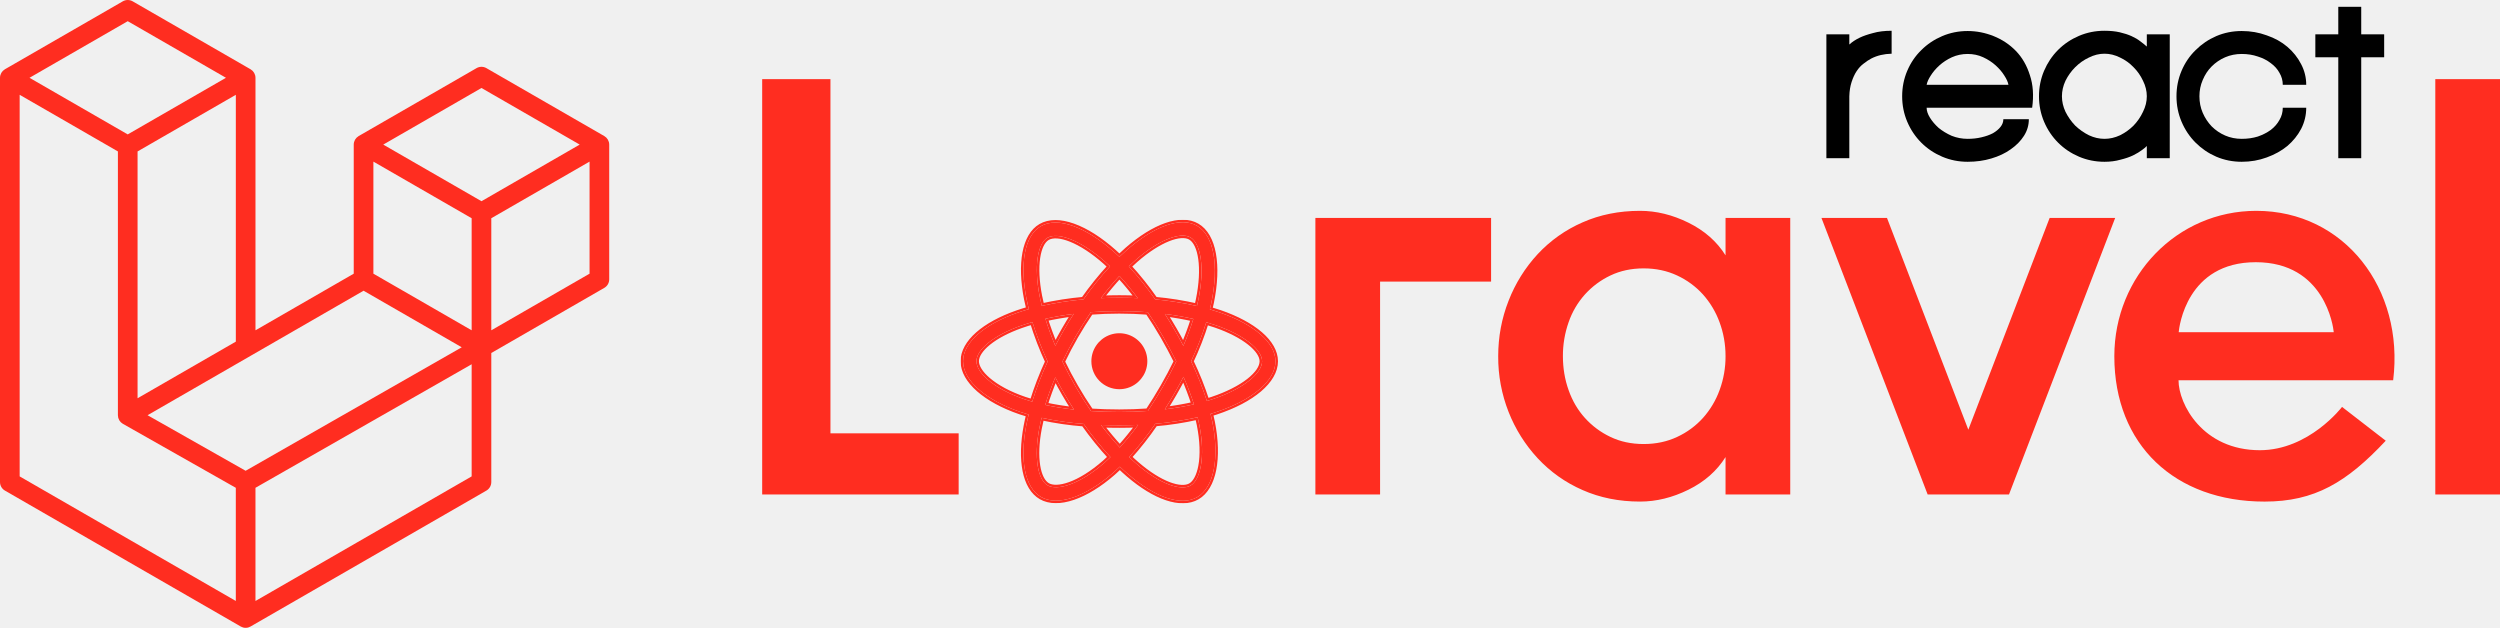
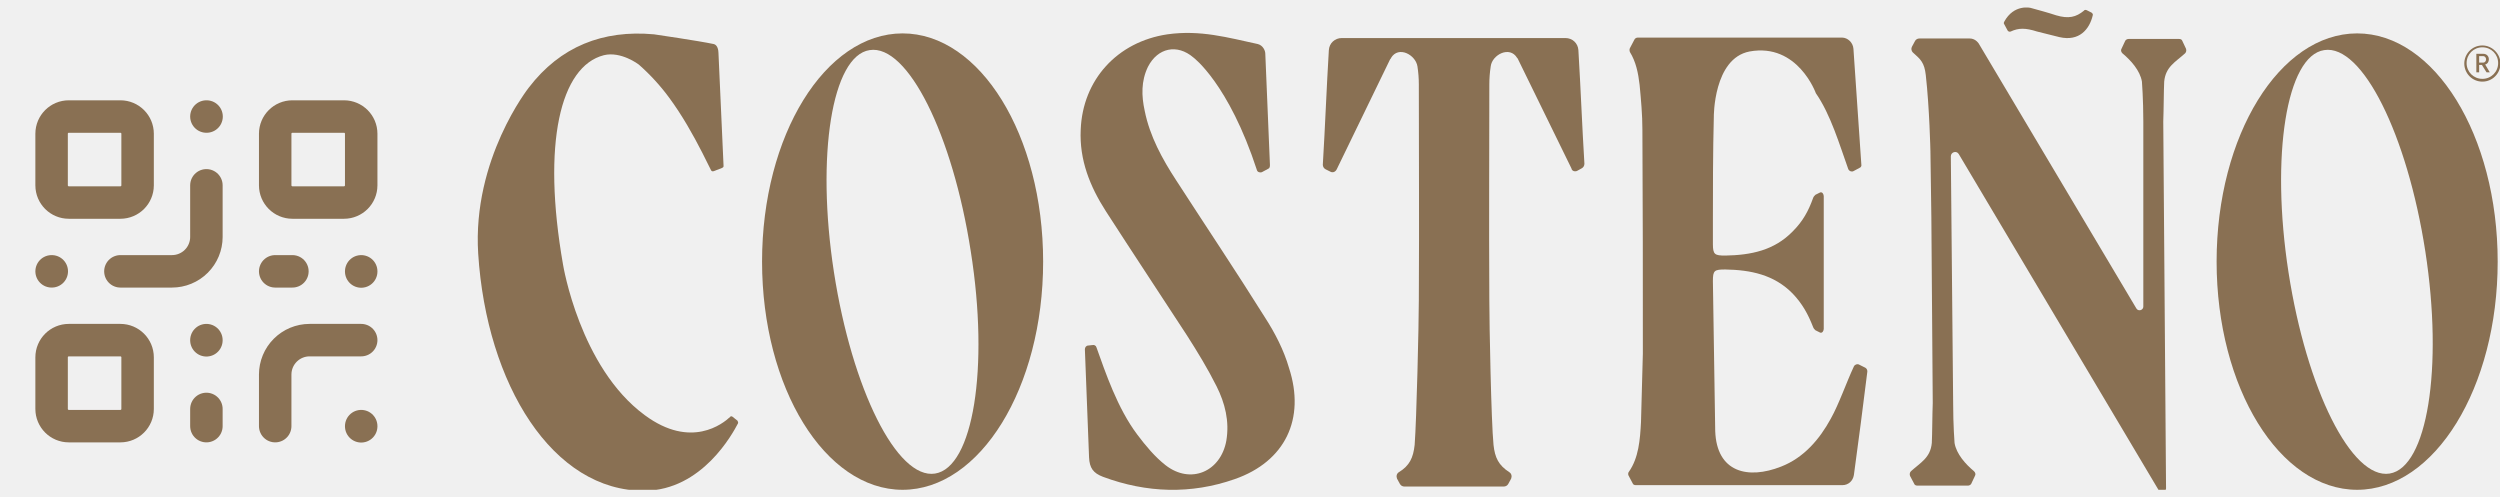
- <svg xmlns="http://www.w3.org/2000/svg" width="1991" height="500" viewBox="0 0 1991 500" fill="none">
-   <mask id="path-1-outside-1_1_7" maskUnits="userSpaceOnUse" x="765" y="175" width="253" height="226" fill="black">
-     <rect fill="white" x="765" y="175" width="253" height="226" />
-     <path d="M971.537 248.894C968.887 247.988 966.217 247.145 963.529 246.365C963.975 244.551 964.386 242.726 964.763 240.892C970.827 211.403 966.862 187.646 953.33 179.825C940.374 172.321 919.125 180.141 897.69 198.84C895.582 200.685 893.518 202.585 891.496 204.541C890.149 203.242 888.767 201.97 887.35 200.727C864.884 180.732 842.365 172.31 828.849 180.157C815.893 187.677 812.042 210.009 817.499 237.958C818.045 240.722 818.658 243.474 819.339 246.214C816.152 247.121 813.073 248.09 810.13 249.117C783.823 258.316 767 272.739 767 287.696C767 303.15 785.056 318.646 812.488 328.042C814.713 328.799 816.959 329.502 819.225 330.152C818.489 333.085 817.838 336.051 817.271 339.05C812.089 366.518 816.131 388.321 829.062 395.795C842.417 403.511 864.822 395.582 886.661 376.458C888.389 374.945 890.116 373.347 891.844 371.664C894.027 373.775 896.273 375.824 898.581 377.811C919.726 396.043 940.607 403.408 953.517 395.914C966.862 388.171 971.2 364.746 965.566 336.246C965.134 334.07 964.637 331.848 964.074 329.582C965.649 329.115 967.192 328.633 968.702 328.136C997.206 318.667 1015.78 303.358 1015.78 287.711C1015.76 272.682 998.403 258.165 971.537 248.894ZM904.681 206.873C923.043 190.854 940.208 184.531 948.033 189.05C956.362 193.865 959.601 213.279 954.367 238.741C954.021 240.399 953.648 242.053 953.247 243.701C942.289 241.208 931.177 239.449 919.985 238.435C913.577 229.204 906.553 220.417 898.959 212.133C900.818 210.33 902.722 208.576 904.671 206.873H904.681ZM840.453 300.476C842.702 304.829 845.053 309.129 847.507 313.376C850.005 317.708 852.608 321.977 855.317 326.182C847.616 325.345 839.963 324.111 832.389 322.487C834.586 315.376 837.292 307.991 840.453 300.476ZM840.453 275.429C837.343 268.074 834.711 260.84 832.55 253.853C839.65 252.262 847.216 250.962 855.104 249.977C852.461 254.102 849.918 258.288 847.475 262.534C845.033 266.781 842.687 271.079 840.437 275.429H840.453ZM846.102 287.955C849.377 281.124 852.905 274.425 856.685 267.857C860.461 261.292 864.481 254.878 868.745 248.614C876.146 248.054 883.733 247.759 891.398 247.759C899.063 247.759 906.697 248.054 914.093 248.619C918.311 254.869 922.307 261.261 926.08 267.795C929.853 274.328 933.427 280.996 936.803 287.799C933.472 294.654 929.906 301.381 926.106 307.981C922.336 314.545 918.363 320.978 914.186 327.281C906.801 327.799 899.156 328.084 891.382 328.084C883.609 328.084 876.109 327.84 868.859 327.369C864.564 321.084 860.511 314.642 856.7 308.043C852.89 301.444 849.352 294.748 846.087 287.955H846.102ZM935.305 313.303C937.81 308.957 940.215 304.553 942.519 300.093C945.678 307.255 948.467 314.576 950.874 322.025C943.21 323.751 935.462 325.074 927.661 325.99C930.293 321.813 932.842 317.584 935.305 313.303ZM942.416 275.434C940.121 271.063 937.736 266.744 935.258 262.477C932.84 258.269 930.319 254.113 927.697 250.008C935.632 251.013 943.245 252.35 950.381 253.983C948.087 261.262 945.428 268.421 942.416 275.434ZM891.502 219.747C896.677 225.401 901.563 231.314 906.143 237.461C896.347 236.994 886.545 236.994 876.736 237.461C881.572 231.066 886.521 225.131 891.502 219.747ZM834.198 189.366C842.521 184.536 860.924 191.439 880.323 208.682C881.561 209.786 882.81 210.941 884.054 212.139C876.422 220.421 869.348 229.201 862.878 238.42C851.711 239.426 840.621 241.157 829.678 243.602C829.046 241.059 828.476 238.499 827.968 235.922C823.278 211.962 826.382 193.901 834.198 189.366ZM822.065 319.89C819.992 319.299 817.945 318.658 815.924 317.967C803.796 313.821 793.779 308.411 786.901 302.518C780.744 297.237 777.624 291.966 777.624 287.696C777.624 278.621 791.13 267.043 813.654 259.191C816.483 258.207 819.337 257.307 822.215 256.491C825.561 267.242 829.612 277.759 834.343 287.976C829.555 298.333 825.454 308.994 822.065 319.89ZM879.659 368.436C870.004 376.894 860.333 382.89 851.808 385.911C844.148 388.622 838.048 388.7 834.363 386.569C826.517 382.035 823.252 364.523 827.704 341.035C828.232 338.271 828.837 335.507 829.518 332.743C840.57 335.124 851.771 336.75 863.044 337.609C869.577 346.876 876.71 355.706 884.396 364.041C882.852 365.559 881.271 367.021 879.659 368.436ZM891.797 356.402C886.76 350.955 881.732 344.927 876.83 338.449C881.594 338.636 886.445 338.729 891.382 338.729C896.451 338.729 901.468 338.62 906.412 338.397C901.849 344.643 896.971 350.652 891.797 356.402ZM956.331 371.219C954.849 379.221 951.869 384.559 948.184 386.694C940.342 391.244 923.577 385.331 905.5 369.736C903.427 367.954 901.354 366.041 899.244 364.036C906.781 355.668 913.747 346.803 920.094 337.501C931.429 336.54 942.685 334.8 953.781 332.292C954.289 334.344 954.738 336.355 955.128 338.325C957.621 350.918 957.979 362.31 956.331 371.219ZM965.349 318.024C963.991 318.475 962.591 318.911 961.171 319.336C957.692 308.535 953.483 297.983 948.572 287.753C953.299 277.659 957.343 267.26 960.679 256.626C963.224 257.367 965.696 258.145 968.075 258.969C991.096 266.908 1005.14 278.663 1005.14 287.696C1005.14 297.335 989.971 309.846 965.349 318.024Z" />
-   </mask>
-   <path d="M971.537 248.894C968.887 247.988 966.217 247.145 963.529 246.365C963.975 244.551 964.386 242.726 964.763 240.892C970.827 211.403 966.862 187.646 953.33 179.825C940.374 172.321 919.125 180.141 897.69 198.84C895.582 200.685 893.518 202.585 891.496 204.541C890.149 203.242 888.767 201.97 887.35 200.727C864.884 180.732 842.365 172.31 828.849 180.157C815.893 187.677 812.042 210.009 817.499 237.958C818.045 240.722 818.658 243.474 819.339 246.214C816.152 247.121 813.073 248.09 810.13 249.117C783.823 258.316 767 272.739 767 287.696C767 303.15 785.056 318.646 812.488 328.042C814.713 328.799 816.959 329.502 819.225 330.152C818.489 333.085 817.838 336.051 817.271 339.05C812.089 366.518 816.131 388.321 829.062 395.795C842.417 403.511 864.822 395.582 886.661 376.458C888.389 374.945 890.116 373.347 891.844 371.664C894.027 373.775 896.273 375.824 898.581 377.811C919.726 396.043 940.607 403.408 953.517 395.914C966.862 388.171 971.2 364.746 965.566 336.246C965.134 334.07 964.637 331.848 964.074 329.582C965.649 329.115 967.192 328.633 968.702 328.136C997.206 318.667 1015.78 303.358 1015.78 287.711C1015.76 272.682 998.403 258.165 971.537 248.894ZM904.681 206.873C923.043 190.854 940.208 184.531 948.033 189.05C956.362 193.865 959.601 213.279 954.367 238.741C954.021 240.399 953.648 242.053 953.247 243.701C942.289 241.208 931.177 239.449 919.985 238.435C913.577 229.204 906.553 220.417 898.959 212.133C900.818 210.33 902.722 208.576 904.671 206.873H904.681ZM840.453 300.476C842.702 304.829 845.053 309.129 847.507 313.376C850.005 317.708 852.608 321.977 855.317 326.182C847.616 325.345 839.963 324.111 832.389 322.487C834.586 315.376 837.292 307.991 840.453 300.476ZM840.453 275.429C837.343 268.074 834.711 260.84 832.55 253.853C839.65 252.262 847.216 250.962 855.104 249.977C852.461 254.102 849.918 258.288 847.475 262.534C845.033 266.781 842.687 271.079 840.437 275.429H840.453ZM846.102 287.955C849.377 281.124 852.905 274.425 856.685 267.857C860.461 261.292 864.481 254.878 868.745 248.614C876.146 248.054 883.733 247.759 891.398 247.759C899.063 247.759 906.697 248.054 914.093 248.619C918.311 254.869 922.307 261.261 926.08 267.795C929.853 274.328 933.427 280.996 936.803 287.799C933.472 294.654 929.906 301.381 926.106 307.981C922.336 314.545 918.363 320.978 914.186 327.281C906.801 327.799 899.156 328.084 891.382 328.084C883.609 328.084 876.109 327.84 868.859 327.369C864.564 321.084 860.511 314.642 856.7 308.043C852.89 301.444 849.352 294.748 846.087 287.955H846.102ZM935.305 313.303C937.81 308.957 940.215 304.553 942.519 300.093C945.678 307.255 948.467 314.576 950.874 322.025C943.21 323.751 935.462 325.074 927.661 325.99C930.293 321.813 932.842 317.584 935.305 313.303ZM942.416 275.434C940.121 271.063 937.736 266.744 935.258 262.477C932.84 258.269 930.319 254.113 927.697 250.008C935.632 251.013 943.245 252.35 950.381 253.983C948.087 261.262 945.428 268.421 942.416 275.434ZM891.502 219.747C896.677 225.401 901.563 231.314 906.143 237.461C896.347 236.994 886.545 236.994 876.736 237.461C881.572 231.066 886.521 225.131 891.502 219.747ZM834.198 189.366C842.521 184.536 860.924 191.439 880.323 208.682C881.561 209.786 882.81 210.941 884.054 212.139C876.422 220.421 869.348 229.201 862.878 238.42C851.711 239.426 840.621 241.157 829.678 243.602C829.046 241.059 828.476 238.499 827.968 235.922C823.278 211.962 826.382 193.901 834.198 189.366ZM822.065 319.89C819.992 319.299 817.945 318.658 815.924 317.967C803.796 313.821 793.779 308.411 786.901 302.518C780.744 297.237 777.624 291.966 777.624 287.696C777.624 278.621 791.13 267.043 813.654 259.191C816.483 258.207 819.337 257.307 822.215 256.491C825.561 267.242 829.612 277.759 834.343 287.976C829.555 298.333 825.454 308.994 822.065 319.89ZM879.659 368.436C870.004 376.894 860.333 382.89 851.808 385.911C844.148 388.622 838.048 388.7 834.363 386.569C826.517 382.035 823.252 364.523 827.704 341.035C828.232 338.271 828.837 335.507 829.518 332.743C840.57 335.124 851.771 336.75 863.044 337.609C869.577 346.876 876.71 355.706 884.396 364.041C882.852 365.559 881.271 367.021 879.659 368.436ZM891.797 356.402C886.76 350.955 881.732 344.927 876.83 338.449C881.594 338.636 886.445 338.729 891.382 338.729C896.451 338.729 901.468 338.62 906.412 338.397C901.849 344.643 896.971 350.652 891.797 356.402ZM956.331 371.219C954.849 379.221 951.869 384.559 948.184 386.694C940.342 391.244 923.577 385.331 905.5 369.736C903.427 367.954 901.354 366.041 899.244 364.036C906.781 355.668 913.747 346.803 920.094 337.501C931.429 336.54 942.685 334.8 953.781 332.292C954.289 334.344 954.738 336.355 955.128 338.325C957.621 350.918 957.979 362.31 956.331 371.219ZM965.349 318.024C963.991 318.475 962.591 318.911 961.171 319.336C957.692 308.535 953.483 297.983 948.572 287.753C953.299 277.659 957.343 267.26 960.679 256.626C963.224 257.367 965.696 258.145 968.075 258.969C991.096 266.908 1005.14 278.663 1005.14 287.696C1005.14 297.335 989.971 309.846 965.349 318.024Z" fill="#FF2D20" />
-   <path d="M971.537 248.894C968.887 247.988 966.217 247.145 963.529 246.365C963.975 244.551 964.386 242.726 964.763 240.892C970.827 211.403 966.862 187.646 953.33 179.825C940.374 172.321 919.125 180.141 897.69 198.84C895.582 200.685 893.518 202.585 891.496 204.541C890.149 203.242 888.767 201.97 887.35 200.727C864.884 180.732 842.365 172.31 828.849 180.157C815.893 187.677 812.042 210.009 817.499 237.958C818.045 240.722 818.658 243.474 819.339 246.214C816.152 247.121 813.073 248.09 810.13 249.117C783.823 258.316 767 272.739 767 287.696C767 303.15 785.056 318.646 812.488 328.042C814.713 328.799 816.959 329.502 819.225 330.152C818.489 333.085 817.838 336.051 817.271 339.05C812.089 366.518 816.131 388.321 829.062 395.795C842.417 403.511 864.822 395.582 886.661 376.458C888.389 374.945 890.116 373.347 891.844 371.664C894.027 373.775 896.273 375.824 898.581 377.811C919.726 396.043 940.607 403.408 953.517 395.914C966.862 388.171 971.2 364.746 965.566 336.246C965.134 334.07 964.637 331.848 964.074 329.582C965.649 329.115 967.192 328.633 968.702 328.136C997.206 318.667 1015.78 303.358 1015.78 287.711C1015.76 272.682 998.403 258.165 971.537 248.894ZM904.681 206.873C923.043 190.854 940.208 184.531 948.033 189.05C956.362 193.865 959.601 213.279 954.367 238.741C954.021 240.399 953.648 242.053 953.247 243.701C942.289 241.208 931.177 239.449 919.985 238.435C913.577 229.204 906.553 220.417 898.959 212.133C900.818 210.33 902.722 208.576 904.671 206.873H904.681ZM840.453 300.476C842.702 304.829 845.053 309.129 847.507 313.376C850.005 317.708 852.608 321.977 855.317 326.182C847.616 325.345 839.963 324.111 832.389 322.487C834.586 315.376 837.292 307.991 840.453 300.476ZM840.453 275.429C837.343 268.074 834.711 260.84 832.55 253.853C839.65 252.262 847.216 250.962 855.104 249.977C852.461 254.102 849.918 258.288 847.475 262.534C845.033 266.781 842.687 271.079 840.437 275.429H840.453ZM846.102 287.955C849.377 281.124 852.905 274.425 856.685 267.857C860.461 261.292 864.481 254.878 868.745 248.614C876.146 248.054 883.733 247.759 891.398 247.759C899.063 247.759 906.697 248.054 914.093 248.619C918.311 254.869 922.307 261.261 926.08 267.795C929.853 274.328 933.427 280.996 936.803 287.799C933.472 294.654 929.906 301.381 926.106 307.981C922.336 314.545 918.363 320.978 914.186 327.281C906.801 327.799 899.156 328.084 891.382 328.084C883.609 328.084 876.109 327.84 868.859 327.369C864.564 321.084 860.511 314.642 856.7 308.043C852.89 301.444 849.352 294.748 846.087 287.955H846.102ZM935.305 313.303C937.81 308.957 940.215 304.553 942.519 300.093C945.678 307.255 948.467 314.576 950.874 322.025C943.21 323.751 935.462 325.074 927.661 325.99C930.293 321.813 932.842 317.584 935.305 313.303ZM942.416 275.434C940.121 271.063 937.736 266.744 935.258 262.477C932.84 258.269 930.319 254.113 927.697 250.008C935.632 251.013 943.245 252.35 950.381 253.983C948.087 261.262 945.428 268.421 942.416 275.434ZM891.502 219.747C896.677 225.401 901.563 231.314 906.143 237.461C896.347 236.994 886.545 236.994 876.736 237.461C881.572 231.066 886.521 225.131 891.502 219.747ZM834.198 189.366C842.521 184.536 860.924 191.439 880.323 208.682C881.561 209.786 882.81 210.941 884.054 212.139C876.422 220.421 869.348 229.201 862.878 238.42C851.711 239.426 840.621 241.157 829.678 243.602C829.046 241.059 828.476 238.499 827.968 235.922C823.278 211.962 826.382 193.901 834.198 189.366ZM822.065 319.89C819.992 319.299 817.945 318.658 815.924 317.967C803.796 313.821 793.779 308.411 786.901 302.518C780.744 297.237 777.624 291.966 777.624 287.696C777.624 278.621 791.13 267.043 813.654 259.191C816.483 258.207 819.337 257.307 822.215 256.491C825.561 267.242 829.612 277.759 834.343 287.976C829.555 298.333 825.454 308.994 822.065 319.89ZM879.659 368.436C870.004 376.894 860.333 382.89 851.808 385.911C844.148 388.622 838.048 388.7 834.363 386.569C826.517 382.035 823.252 364.523 827.704 341.035C828.232 338.271 828.837 335.507 829.518 332.743C840.57 335.124 851.771 336.75 863.044 337.609C869.577 346.876 876.71 355.706 884.396 364.041C882.852 365.559 881.271 367.021 879.659 368.436ZM891.797 356.402C886.76 350.955 881.732 344.927 876.83 338.449C881.594 338.636 886.445 338.729 891.382 338.729C896.451 338.729 901.468 338.62 906.412 338.397C901.849 344.643 896.971 350.652 891.797 356.402ZM956.331 371.219C954.849 379.221 951.869 384.559 948.184 386.694C940.342 391.244 923.577 385.331 905.5 369.736C903.427 367.954 901.354 366.041 899.244 364.036C906.781 355.668 913.747 346.803 920.094 337.501C931.429 336.54 942.685 334.8 953.781 332.292C954.289 334.344 954.738 336.355 955.128 338.325C957.621 350.918 957.979 362.31 956.331 371.219ZM965.349 318.024C963.991 318.475 962.591 318.911 961.171 319.336C957.692 308.535 953.483 297.983 948.572 287.753C953.299 277.659 957.343 267.26 960.679 256.626C963.224 257.367 965.696 258.145 968.075 258.969C991.096 266.908 1005.14 278.663 1005.14 287.696C1005.14 297.335 989.971 309.846 965.349 318.024Z" stroke="#FF2D20" stroke-width="4" mask="url(#path-1-outside-1_1_7)" />
-   <path d="M891.382 309.96C895.793 309.974 900.109 308.679 903.783 306.24C907.457 303.8 910.325 300.324 912.023 296.253C913.721 292.182 914.172 287.699 913.321 283.372C912.469 279.044 910.352 275.066 907.239 271.943C904.125 268.819 900.154 266.689 895.829 265.823C891.504 264.957 887.02 265.394 882.944 267.079C878.867 268.764 875.383 271.62 872.931 275.286C870.479 278.953 869.17 283.264 869.17 287.675C869.164 290.597 869.733 293.492 870.847 296.193C871.96 298.895 873.595 301.351 875.658 303.421C877.72 305.49 880.171 307.133 882.869 308.255C885.567 309.377 888.46 309.957 891.382 309.96Z" fill="#FF2D20" />
-   <path fill-rule="evenodd" clip-rule="evenodd" d="M484.904 113.113C485.084 113.78 485.176 114.467 485.178 115.157V222.481C485.178 223.859 484.815 225.212 484.125 226.404C483.435 227.596 482.443 228.584 481.25 229.27L391.267 281.132V383.926C391.267 386.724 389.782 389.306 387.359 390.715L199.527 498.958C199.097 499.202 198.628 499.359 198.159 499.525C197.984 499.584 197.817 499.691 197.632 499.74C196.319 500.087 194.939 500.087 193.626 499.74C193.411 499.682 193.215 499.564 193.01 499.486C192.58 499.33 192.131 499.193 191.72 498.958L3.928 390.715C2.735 390.029 1.744 389.04 1.054 387.848C0.365 386.656 0.001 385.304 0 383.926L0 61.955C0 61.251 0.098 60.566 0.274 59.901C0.332 59.676 0.469 59.471 0.547 59.246C0.694 58.835 0.831 58.414 1.046 58.033C1.192 57.779 1.407 57.573 1.583 57.338C1.808 57.025 2.013 56.703 2.277 56.429C2.501 56.204 2.795 56.038 3.049 55.842C3.332 55.607 3.586 55.353 3.908 55.167L97.819 1.045C99.008 0.36 100.356 0 101.728 0C103.099 0 104.447 0.36 105.636 1.045L199.537 55.167H199.557C199.869 55.363 200.133 55.607 200.417 55.832C200.671 56.028 200.954 56.204 201.179 56.419C201.452 56.703 201.648 57.025 201.882 57.338C202.048 57.573 202.273 57.779 202.41 58.033C202.635 58.424 202.762 58.835 202.918 59.246C202.996 59.471 203.133 59.676 203.192 59.911C203.371 60.578 203.463 61.265 203.465 61.955V263.055L281.713 217.952V115.148C281.713 114.463 281.81 113.768 281.986 113.113C282.055 112.878 282.182 112.673 282.26 112.448C282.416 112.037 282.553 111.617 282.768 111.235C282.915 110.981 283.13 110.775 283.296 110.541C283.53 110.228 283.726 109.905 283.999 109.631C284.224 109.406 284.507 109.24 284.761 109.044C285.054 108.809 285.309 108.555 285.621 108.369L379.542 54.248C380.73 53.562 382.078 53.201 383.45 53.201C384.822 53.201 386.17 53.562 387.359 54.248L481.26 108.369C481.592 108.565 481.846 108.809 482.139 109.034C482.383 109.23 482.667 109.406 482.891 109.621C483.165 109.905 483.36 110.228 483.595 110.541C483.771 110.775 483.986 110.981 484.123 111.235C484.347 111.617 484.474 112.037 484.631 112.448C484.719 112.673 484.846 112.878 484.904 113.113ZM469.524 217.952V128.705L436.664 147.642L391.267 173.808V263.055L469.534 217.952H469.524ZM375.623 379.397V290.091L330.969 315.621L203.455 388.475V478.622L375.623 379.397ZM15.653 75.503V379.397L187.802 478.612V388.485L97.868 337.532L97.839 337.513L97.8 337.493C97.497 337.317 97.243 337.063 96.959 336.847C96.715 336.652 96.432 336.495 96.217 336.28L96.197 336.251C95.943 336.006 95.767 335.703 95.552 335.429C95.357 335.165 95.122 334.94 94.966 334.666L94.956 334.637C94.78 334.343 94.673 333.991 94.546 333.659C94.419 333.365 94.253 333.091 94.175 332.778C94.077 332.407 94.057 332.006 94.018 331.624C93.979 331.331 93.901 331.037 93.901 330.744V120.606L48.514 94.43L15.653 75.503ZM101.737 16.872L23.5 61.955L101.718 107.039L179.946 61.946L101.718 16.872H101.737ZM142.425 298.23L187.812 272.074V75.503L154.951 94.44L109.554 120.606V317.177L142.425 298.23ZM383.45 70.074L305.222 115.157L383.45 160.241L461.668 115.148L383.45 70.074ZM375.623 173.808L330.227 147.642L297.366 128.705V217.952L342.753 244.108L375.623 263.055V173.808ZM195.619 374.927L310.362 309.351L367.719 276.583L289.549 231.529L199.547 283.401L117.518 330.675L195.619 374.927Z" fill="#FF2D20" />
-   <path fill-rule="evenodd" clip-rule="evenodd" d="M661.371 63V345.115H763.474V393.787H607V63H661.371ZM1047.57 393.787V173.576H1187.5V224.268H1099.09V393.811H1047.57V393.787ZM1374.22 203.347V173.576H1425.75V393.799H1374.22V364.016C1367.29 375.045 1357.45 383.712 1344.68 390.004C1331.92 396.308 1319.08 399.454 1306.15 399.454C1289.45 399.454 1274.17 396.394 1260.3 390.249C1246.79 384.36 1234.64 375.751 1224.61 364.958C1214.66 354.224 1206.81 341.728 1201.45 328.112C1195.88 313.965 1193.07 298.88 1193.17 283.675C1193.17 268.251 1195.93 253.513 1201.45 239.484C1206.77 225.777 1214.62 213.193 1224.6 202.393C1234.64 191.605 1246.79 183 1260.3 177.114C1274.17 170.969 1289.45 167.909 1306.15 167.909C1319.07 167.909 1331.92 171.055 1344.68 177.359C1357.45 183.663 1367.29 192.318 1374.22 203.347ZM1369.5 310.619C1372.67 301.995 1374.27 292.875 1374.22 283.688C1374.22 274.225 1372.63 265.252 1369.5 256.757C1366.54 248.576 1362.06 241.035 1356.27 234.538C1350.5 228.166 1343.5 223.021 1335.7 219.408C1327.67 215.638 1318.75 213.74 1308.99 213.74C1299.22 213.74 1290.39 215.638 1282.52 219.408C1274.81 223.064 1267.9 228.206 1262.19 234.538C1256.42 241.001 1252 248.551 1249.2 256.744C1246.17 265.399 1244.65 274.508 1244.7 283.675C1244.7 293.126 1246.18 302.111 1249.2 310.606C1252.18 319.126 1256.52 326.52 1262.19 332.824C1267.9 339.159 1274.81 344.302 1282.52 347.955C1290.39 351.737 1299.22 353.623 1308.99 353.623C1318.75 353.623 1327.67 351.737 1335.7 347.955C1343.51 344.346 1350.5 339.2 1356.27 332.824C1362.06 326.332 1366.54 318.795 1369.5 310.619ZM1632.33 173.576H1684.52L1599.96 393.799H1535.18L1450.61 173.576H1502.8L1567.57 342.214L1632.33 173.576ZM1796.91 167.909C1867.06 167.909 1914.91 230.07 1905.92 302.821H1734.98C1734.98 321.819 1754.17 358.544 1799.74 358.544C1838.92 358.544 1865.19 324.084 1865.2 324.06L1900.01 350.991C1868.89 384.202 1843.4 399.467 1803.49 399.467C1732.19 399.467 1683.85 354.369 1683.85 283.688C1683.85 219.751 1733.82 167.909 1796.91 167.909ZM1735.11 264.542H1858.6C1858.22 260.307 1851.52 208.819 1796.49 208.819C1741.45 208.819 1735.51 260.307 1735.11 264.542ZM1939.47 393.787V63H1991V393.787H1939.47Z" fill="#FF2D20" />
-   <path d="M1472.8 35.462C1474.96 33.432 1477.74 31.605 1481.12 29.981C1483.96 28.628 1487.48 27.41 1491.68 26.327C1495.87 25.109 1500.81 24.5 1506.49 24.5V42.77C1500.4 42.905 1494.99 44.191 1490.25 46.627C1488.22 47.71 1486.19 49.063 1484.16 50.687C1482.13 52.176 1480.31 54.138 1478.68 56.574C1477.06 59.01 1475.71 61.92 1474.62 65.303C1473.54 68.551 1472.93 72.34 1472.8 76.671V126H1454.53V27.342H1472.8V35.462Z" fill="black" />
-   <path d="M1615.77 94.941C1615.77 99.678 1614.49 104.076 1611.91 108.136C1609.34 112.196 1605.82 115.782 1601.36 118.895C1597.03 122.008 1591.89 124.444 1585.93 126.203C1580.11 127.962 1573.82 128.842 1567.05 128.842C1559.88 128.842 1553.11 127.489 1546.75 124.782C1540.39 122.075 1534.84 118.354 1530.11 113.617C1525.37 108.88 1521.65 103.332 1518.94 96.971C1516.23 90.61 1514.88 83.844 1514.88 76.671C1514.88 69.498 1516.23 62.732 1518.94 56.371C1521.65 50.01 1525.37 44.529 1530.11 39.928C1534.84 35.191 1540.39 31.47 1546.75 28.763C1553.11 26.056 1559.88 24.703 1567.05 24.703C1574.09 24.703 1580.99 26.056 1587.76 28.763C1594.52 31.47 1600.41 35.394 1605.42 40.537C1610.43 45.68 1614.15 52.108 1616.58 59.822C1619.15 67.401 1619.76 76.062 1618.41 85.806H1534.37C1534.37 88.242 1535.25 90.881 1537.01 93.723C1538.77 96.565 1541.07 99.272 1543.91 101.843C1546.89 104.279 1550.34 106.377 1554.26 108.136C1558.32 109.76 1562.59 110.572 1567.05 110.572C1570.98 110.572 1574.63 110.166 1578.01 109.354C1581.53 108.542 1584.58 107.459 1587.15 106.106C1589.72 104.617 1591.75 102.926 1593.24 101.031C1594.73 99.136 1595.47 97.106 1595.47 94.941H1615.77ZM1599.53 67.536C1599.13 65.371 1598.04 62.935 1596.28 60.228C1594.52 57.386 1592.22 54.679 1589.38 52.108C1586.54 49.537 1583.22 47.371 1579.43 45.612C1575.65 43.853 1571.52 42.973 1567.05 42.973C1562.59 42.973 1558.39 43.853 1554.47 45.612C1550.68 47.371 1547.36 49.537 1544.52 52.108C1541.68 54.679 1539.38 57.386 1537.62 60.228C1535.86 62.935 1534.77 65.371 1534.37 67.536H1599.53Z" fill="black" />
-   <path d="M1709.72 126V116.256C1709.04 117.068 1707.76 118.151 1705.86 119.504C1704.1 120.857 1701.74 122.278 1698.76 123.767C1695.92 125.12 1692.53 126.271 1688.61 127.218C1684.82 128.301 1680.62 128.842 1676.02 128.842C1668.85 128.842 1662.08 127.489 1655.72 124.782C1649.36 122.075 1643.81 118.354 1639.08 113.617C1634.34 108.88 1630.62 103.332 1627.91 96.971C1625.21 90.61 1623.85 83.844 1623.85 76.671C1623.85 69.498 1625.21 62.732 1627.91 56.371C1630.62 50.01 1634.34 44.462 1639.08 39.725C1643.81 34.988 1649.36 31.267 1655.72 28.56C1662.08 25.853 1668.85 24.5 1676.02 24.5C1680.62 24.5 1684.68 24.906 1688.2 25.718C1691.72 26.53 1694.83 27.545 1697.54 28.763C1700.25 29.981 1702.55 31.334 1704.44 32.823C1706.47 34.312 1708.23 35.733 1709.72 37.086V27.342H1727.99V126H1709.72ZM1642.12 76.671C1642.12 80.866 1643.07 84.994 1644.96 89.054C1646.99 93.114 1649.57 96.768 1652.68 100.016C1655.93 103.129 1659.58 105.7 1663.64 107.73C1667.7 109.625 1671.83 110.572 1676.02 110.572C1680.22 110.572 1684.35 109.625 1688.41 107.73C1692.47 105.7 1696.05 103.129 1699.16 100.016C1702.28 96.768 1704.78 93.114 1706.68 89.054C1708.71 84.994 1709.72 80.866 1709.72 76.671C1709.72 72.476 1708.71 68.348 1706.68 64.288C1704.78 60.228 1702.28 56.642 1699.16 53.529C1696.05 50.281 1692.47 47.71 1688.41 45.815C1684.35 43.785 1680.22 42.77 1676.02 42.77C1671.83 42.77 1667.7 43.785 1663.64 45.815C1659.58 47.71 1655.93 50.281 1652.68 53.529C1649.57 56.642 1646.99 60.228 1644.96 64.288C1643.07 68.348 1642.12 72.476 1642.12 76.671Z" fill="black" />
-   <path d="M1836.68 85.806C1836.68 91.761 1835.32 97.377 1832.62 102.655C1829.91 107.798 1826.25 112.331 1821.65 116.256C1817.05 120.045 1811.57 123.09 1805.21 125.391C1798.98 127.692 1792.35 128.842 1785.32 128.842C1778.14 128.842 1771.38 127.489 1765.02 124.782C1758.79 122.075 1753.31 118.354 1748.57 113.617C1743.84 108.88 1740.11 103.332 1737.41 96.971C1734.7 90.61 1733.35 83.844 1733.35 76.671C1733.35 69.498 1734.7 62.732 1737.41 56.371C1740.11 50.01 1743.84 44.529 1748.57 39.928C1753.31 35.191 1758.79 31.47 1765.02 28.763C1771.38 26.056 1778.14 24.703 1785.32 24.703C1792.35 24.703 1798.98 25.853 1805.21 28.154C1811.57 30.319 1817.05 33.364 1821.65 37.289C1826.25 41.214 1829.91 45.815 1832.62 51.093C1835.32 56.236 1836.68 61.717 1836.68 67.536H1818C1818 64.153 1817.12 60.972 1815.36 57.995C1813.74 55.018 1811.44 52.446 1808.46 50.281C1805.48 47.98 1802.03 46.221 1798.11 45.003C1794.18 43.65 1789.92 42.973 1785.32 42.973C1780.58 42.973 1776.18 43.853 1772.12 45.612C1768.06 47.371 1764.47 49.807 1761.36 52.92C1758.38 55.897 1756.02 59.484 1754.26 63.679C1752.5 67.739 1751.62 72.07 1751.62 76.671C1751.62 81.408 1752.5 85.806 1754.26 89.866C1756.02 93.926 1758.38 97.512 1761.36 100.625C1764.47 103.738 1768.06 106.174 1772.12 107.933C1776.18 109.692 1780.58 110.572 1785.32 110.572C1789.92 110.572 1794.18 109.963 1798.11 108.745C1802.03 107.392 1805.48 105.632 1808.46 103.467C1811.44 101.166 1813.74 98.527 1815.36 95.55C1817.12 92.573 1818 89.325 1818 85.806H1836.68Z" fill="black" />
-   <path d="M1862.21 126V45.612H1843.94V27.342H1862.21V5.418H1880.48V27.342H1898.75V45.612H1880.48V126H1862.21Z" fill="black" />
+ <svg xmlns="http://www.w3.org/2000/svg" width="539" height="107" viewBox="0 0 539 107" fill="none">
+   <g clip-path="url(#clip0_12_2)">
+     <g clip-path="url(#clip1_12_2)">
+       <path d="M534.5 14H535.1L536.1 15.6H536.8L535.8 13.9C536.3 13.8 536.6 13.3 536.6 12.8C536.6 12.1 536.1 11.6 535.4 11.6H533.9V15.6H534.5V14ZM534.5 12.1H535.4C535.7 12.1 536 12.4 536 12.8C536 13.2 535.7 13.5 535.4 13.5H534.5V12.1Z" fill="#897053" />
+       <path d="M535.2 17.6C537.4 17.6 539.1 15.8 539.1 13.7C539.1 11.6 537.3 9.8 535.2 9.8C533 9.8 531.3 11.6 531.3 13.7C531.3 15.8 533 17.6 535.2 17.6ZM535.2 10.2C537.1 10.2 538.6 11.7 538.6 13.6C538.6 15.5 537.1 17 535.2 17C533.3 17 531.8 15.5 531.8 13.6C531.8 11.7 533.3 10.2 535.2 10.2Z" fill="#897053" />
+       <path d="M224.9 56.4C224.9 29.2 211.3 7.2 194.6 7.2C177.9 7.2 164.3 29.2 164.3 56.4C164.3 83.6 177.9 105.6 194.6 105.6C211.3 105.6 224.9 83.6 224.9 56.4ZM201.6 102.1C193.4 103.4 183.7 83.9 179.8 58.7C175.9 33.5 179.4 12 187.5 10.8C195.7 9.5 205.4 29 209.3 54.2C213.3 79.4 209.8 100.8 201.6 102.1Z" fill="#897053" />
+       <path d="M508.2 7.2C491.5 7.2 477.9 29.2 477.9 56.4C477.9 83.6 491.5 105.6 508.2 105.6C524.9 105.6 538.5 83.6 538.5 56.4C538.5 29.2 524.9 7.2 508.2 7.2ZM515.2 102.1C507 103.4 497.3 83.9 493.4 58.7C489.5 33.5 493 12 501.1 10.8C509.3 9.5 519 29 522.9 54.2C526.8 79.4 523.3 100.8 515.2 102.1Z" fill="#897053" />
+       <path d="M159.1 91.3C159.2 91.1 159.1 90.9 159 90.7L158 89.9C157.8 89.7 157.5 89.7 157.4 89.9C155.9 91.3 149 96.9 139 89.5C125 79.2 121.4 57.1 121.4 57.1C116.8 30.9 120.8 14.3 130.2 11.9C133.9 11 137.7 13.9 137.7 13.9C140.1 16 142.4 18.5 144.3 21.1C147.1 24.9 149.4 29 151.4 32.9L153.3 36.7C153.4 36.9 153.6 37 153.9 36.9L155.7 36.2C155.9 36.1 156 36 156 35.8L154.9 11.4C154.9 10.8 154.7 9.7 153.9 9.5C150.6 8.8 141 7.4 141 7.4C130 6.4 120.8 10 114 18.9C114 18.9 101.8 34.3 103.1 54.7C104.9 82.9 119.2 106 139 105.8C151.4 105.7 158 93.4 159.1 91.3Z" fill="#897053" />
+       <path d="M432.8 6.5C432.9 6.8 433.3 6.9 433.5 6.8C435.2 6 436.7 6 439.2 6.8L444 8C448.3 9 450.5 6.3 451.2 3.3C451.3 3.1 451.1 2.8 450.9 2.7L449.9 2.2C449.7 2.1 449.4 2.1 449.3 2.3C447.6 3.7 446 4.1 443.3 3.3C441.5 2.7 439.6 2.2 437.8 1.7C437.8 1.7 434.2 0.8 432.1 4.7C432 4.9 432 5.1 432.1 5.2L432.8 6.5Z" fill="#897053" />
+       <path d="M340.1 36.8L341 36.3C341.4 36.1 341.6 35.7 341.6 35.3C341.1 27.2 340.8 19 340.3 10.8C340.2 9.3 339 8.2 337.5 8.2H313.4H289.3C287.8 8.2 286.6 9.3 286.5 10.8C286 19 285.7 27.3 285.2 35.5C285.2 35.9 285.4 36.3 285.8 36.5L286.8 37C287.3 37.3 287.9 37.1 288.2 36.5L299.7 12.8C299.8 12.7 299.9 12.6 299.9 12.5C301.5 9.8 305.2 11.8 305.6 14.3C305.8 15.6 305.9 16.9 305.9 18.2C305.9 39 306 43.9 305.9 64.7C305.9 69.8 305.4 90.8 305 95.9C304.7 98.7 303.9 100.4 301.6 101.8C301.1 102.1 301 102.7 301.2 103.2L301.8 104.3C302 104.7 302.4 104.9 302.8 104.9H313.5H324.2C324.6 104.9 325 104.7 325.2 104.3L325.8 103.2C326 102.7 325.9 102.1 325.4 101.8C323.1 100.3 322.3 98.7 322 95.9C321.5 90.8 321.1 69.8 321.1 64.7C321 43.9 321.1 39 321.1 18.2C321.1 16.9 321.2 15.6 321.4 14.3C321.7 11.8 325.5 9.8 327.1 12.5C327.2 12.6 327.3 12.7 327.3 12.8L338.8 36.3C338.9 36.9 339.6 37.1 340.1 36.8Z" fill="#897053" />
+       <path d="M369.3 60.6C369.3 58.3 369.6 58.1 372 58.1C377.4 58.2 382.5 59.2 386.5 63.3C388.6 65.5 389.8 67.7 390.9 70.5C391 70.8 391.2 71 391.4 71.2L392.4 71.7C392.9 71.9 393.2 71.3 393.2 70.9V56.6V42.3C393.2 41.9 392.9 41.3 392.4 41.5L391.4 42C391.2 42.2 391 42.4 390.9 42.7C389.9 45.5 388.7 47.7 386.5 49.9C382.5 54 377.5 55 372 55.1C369.7 55.1 369.3 54.9 369.3 52.6C369.3 51.2 369.3 49.9 369.3 48.5C369.3 41 369.3 32.8 369.5 25.2C369.5 25.2 369.4 12.6 377.2 11.1C387.6 9.2 391.5 20.1 391.5 20.1C394.7 24.7 396.6 31.2 398.5 36.5C398.7 36.9 399.2 37.1 399.6 36.9L400.9 36.2C401.2 36.1 401.4 35.8 401.3 35.4C400.7 27.1 400.2 18.8 399.6 10.5C399.5 9.2 398.4 8.1 397.1 8.1H353.1C352.8 8.1 352.5 8.3 352.4 8.5L351.4 10.4C351.3 10.6 351.3 10.9 351.4 11.2C352.7 13.3 353.2 15.7 353.5 18.3C353.8 21.5 354.1 24.7 354.1 27.9C354.2 43.9 354.2 60.2 354.2 76.2C354.1 80.3 353.9 86.9 353.8 91C353.6 94.8 353.3 98.7 351.2 101.7C351 101.9 351 102.3 351.1 102.5L352 104.2C352.1 104.5 352.4 104.6 352.7 104.6H397.2C398.5 104.6 399.5 103.7 399.7 102.4C400.7 95 401.7 87.5 402.6 80.1C402.6 79.8 402.5 79.5 402.2 79.3L400.8 78.6C400.4 78.4 399.9 78.6 399.7 79C398.1 82.4 396.5 87.1 394.7 90.3C392.3 94.7 388.9 98.7 384 100.6C376.9 103.4 370.1 101.9 369.8 92.9L369.3 60.6Z" fill="#897053" />
+       <path d="M272.7 68.4C266.5 58.5 260 48.8 253.6 38.9C250.6 34.3 247.9 29.4 246.8 23.9C246.1 20.7 246 17.5 247.5 14.4C249.6 10.3 253.8 9.4 257.3 12.4C257.3 12.4 264.9 18 271 36.7C271.1 37.1 271.7 37.3 272.1 37.1L273.4 36.4C273.7 36.3 273.8 36 273.8 35.6L272.8 11.6C272.8 10.9 272.3 9.8 271.2 9.5C264.7 8.1 258.8 6.4 251.7 7.4C240.9 9 233.4 17.2 233 28C232.7 34.5 235 40.2 238.4 45.5C244.2 54.5 250.1 63.4 255.9 72.3C258.2 75.9 260.4 79.5 262.3 83.3C264.1 86.9 265.1 90.8 264.4 95C263.2 101.7 256.7 104.5 251.3 100.3C249 98.5 247 96.1 245.2 93.7C240.9 88 238.3 80.2 236.4 74.9C236.3 74.5 235.9 74.3 235.5 74.4C235.2 74.4 234.9 74.5 234.6 74.5C234.2 74.5 233.9 74.9 233.9 75.3L234.8 98.6C234.9 100.9 235.7 102 237.8 102.8C247.2 106.3 256.8 106.6 266.2 103.3C277.1 99.5 281.5 90.3 277.9 79.3C276.8 75.5 274.9 71.8 272.7 68.4Z" fill="#897053" />
+       <path d="M470.5 8.8C470.4 8.5 470.1 8.4 469.8 8.4H458.9C458.6 8.4 458.3 8.6 458.2 8.8L457.4 10.5C457.2 10.8 457.3 11.2 457.6 11.5C459.4 13 461.4 15.2 461.8 17.6C461.8 17.6 462.1 21.4 462.1 26.2V66.1C462.1 66.9 461 67.2 460.6 66.5L426.8 9.7C426.4 8.9 425.6 8.3 424.7 8.3H413.8C413.4 8.3 413.1 8.5 412.9 8.8L412.2 10.1C412 10.5 412.1 11 412.4 11.3C414.1 12.8 414.9 13.5 415.2 16.2C416 23.3 416.2 32.6 416.2 32.6L416.4 46.8L416.7 86.9C416.6 89.4 416.6 93.5 416.5 95.5C416.2 98.7 414.1 99.7 412 101.6C411.7 101.9 411.7 102.3 411.8 102.6L412.7 104.3C412.8 104.6 413.1 104.7 413.4 104.7H424.3C424.6 104.7 424.9 104.5 425 104.3L425.8 102.6C426 102.3 425.9 101.9 425.6 101.6C423.8 100.1 421.8 97.9 421.4 95.5C421.4 95.5 421.1 91.7 421.1 86.9L420.6 33.7C420.6 32.8 421.8 32.4 422.3 33.2L465.3 105.5C465.4 105.7 465.6 105.8 465.8 105.8H466.5C466.8 105.8 467 105.6 467 105.3L466.4 26.2C466.5 23.7 466.5 19.6 466.6 17.6C466.9 14.4 469 13.4 471.1 11.5C471.4 11.2 471.4 10.8 471.3 10.5L470.5 8.8Z" fill="#897053" />
+     </g>
+     <path d="M25.958 25.125H14.833C12.785 25.125 11.125 26.785 11.125 28.833V39.958C11.125 42.006 12.785 43.667 14.833 43.667H25.958C28.006 43.667 29.667 42.006 29.667 39.958V28.833C29.667 26.785 28.006 25.125 25.958 25.125Z" stroke="#897053" stroke-width="7" stroke-linecap="round" stroke-linejoin="round" />
+     <path d="M74.167 25.125H63.042C60.994 25.125 59.333 26.785 59.333 28.833V39.958C59.333 42.006 60.994 43.667 63.042 43.667H74.167C76.215 43.667 77.875 42.006 77.875 39.958V28.833C77.875 26.785 76.215 25.125 74.167 25.125Z" stroke="#897053" stroke-width="7" stroke-linecap="round" stroke-linejoin="round" />
+     <path d="M25.958 73.333H14.833C12.785 73.333 11.125 74.994 11.125 77.042V88.167C11.125 90.215 12.785 91.875 14.833 91.875H25.958C28.006 91.875 29.667 90.215 29.667 88.167V77.042C29.667 74.994 28.006 73.333 25.958 73.333Z" stroke="#897053" stroke-width="7" stroke-linecap="round" stroke-linejoin="round" />
+     <path d="M77.875 73.333H66.75C64.783 73.333 62.897 74.115 61.506 75.506C60.115 76.897 59.333 78.783 59.333 80.75V91.875" stroke="#897053" stroke-width="7" stroke-linecap="round" stroke-linejoin="round" />
+     <path d="M77.875 91.875V91.912" stroke="#897053" stroke-width="7" stroke-linecap="round" stroke-linejoin="round" />
+     <path d="M44.5 39.958V51.083C44.5 53.05 43.719 54.937 42.328 56.328C40.937 57.719 39.05 58.5 37.083 58.5H25.958" stroke="#897053" stroke-width="7" stroke-linecap="round" stroke-linejoin="round" />
+     <path d="M11.125 58.5H11.162" stroke="#897053" stroke-width="7" stroke-linecap="round" stroke-linejoin="round" />
+     <path d="M44.5 25.125H44.537" stroke="#897053" stroke-width="7" stroke-linecap="round" stroke-linejoin="round" />
+     <path d="M44.5 73.333V73.37" stroke="#897053" stroke-width="7" stroke-linecap="round" stroke-linejoin="round" />
+     <path d="M59.333 58.5H63.042" stroke="#897053" stroke-width="7" stroke-linecap="round" stroke-linejoin="round" />
+     <path d="M77.875 58.5V58.537" stroke="#897053" stroke-width="7" stroke-linecap="round" stroke-linejoin="round" />
+     <path d="M44.5 91.875V88.167" stroke="#897053" stroke-width="7" stroke-linecap="round" stroke-linejoin="round" />
+   </g>
+   <defs>
+     <clipPath id="clip0_12_2">
+       <rect width="539" height="107" fill="white" />
+     </clipPath>
+     <clipPath id="clip1_12_2">
+       <rect width="439.1" height="106.6" fill="white" transform="translate(100 -1)" />
+     </clipPath>
+   </defs>
</svg>
